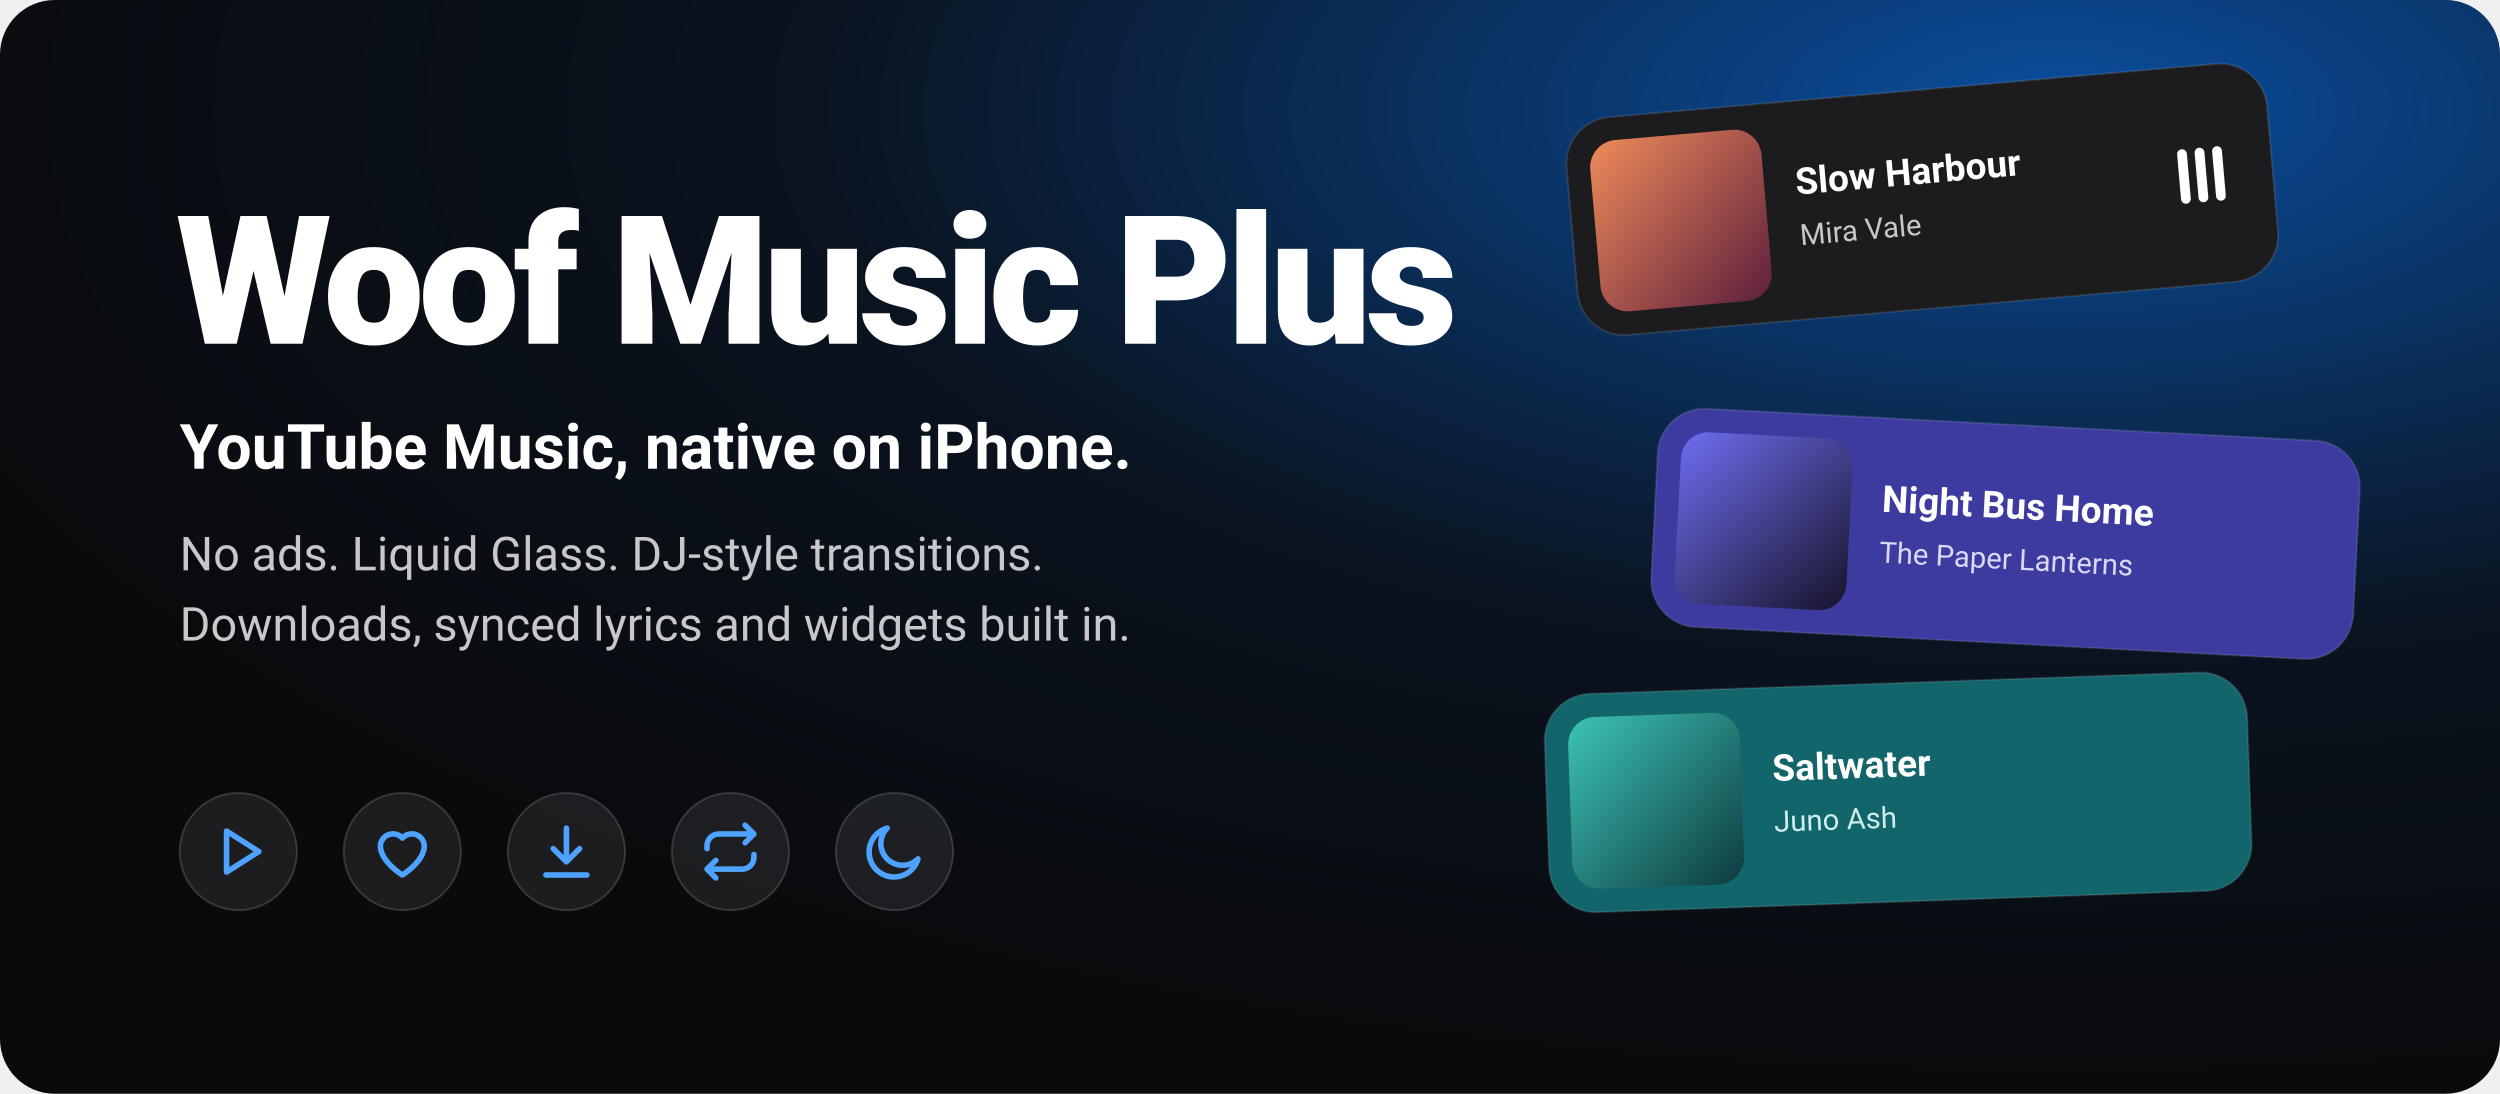
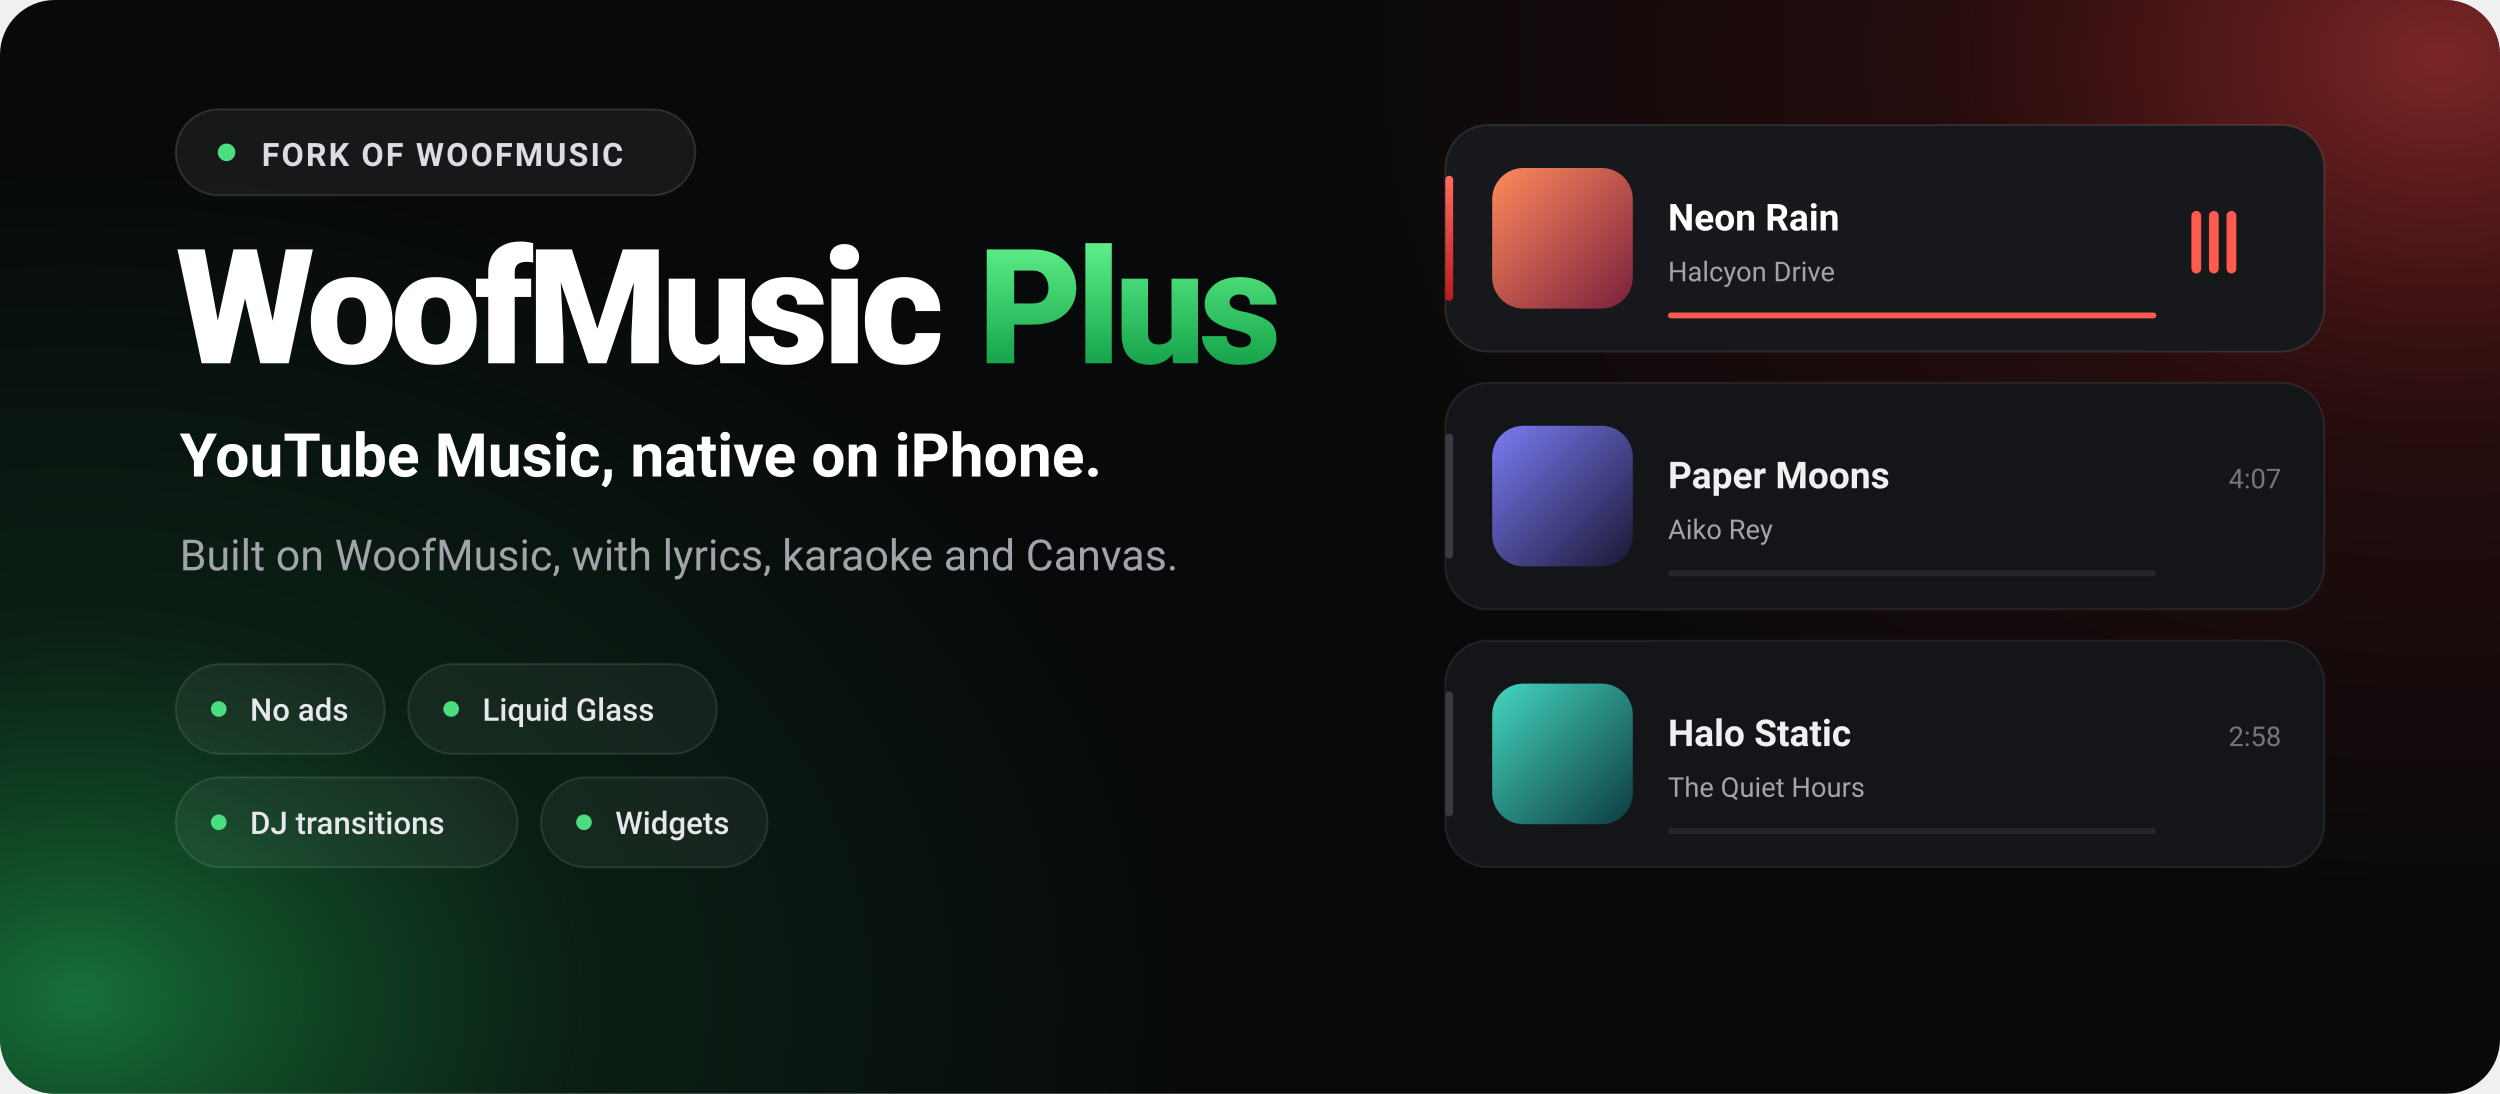
<svg xmlns="http://www.w3.org/2000/svg" viewBox="0 0 1280 560" width="1280" height="560" font-family="-apple-system,'SF Pro Display','Segoe UI',Roboto,Helvetica,Arial,sans-serif">
  <defs>
-     <radialGradient id="a" cx=".82" cy=".1" r=".9">
-       <stop offset="0" stop-color="#0a7bff" stop-opacity=".6" />
-       <stop offset=".55" stop-color="#0a7bff" stop-opacity=".08" />
-       <stop offset="1" stop-color="#0a7bff" stop-opacity="0" />
+     <radialGradient id="gl">
+       <stop offset="0" stop-color="#22c55e" stop-opacity=".55" />
+       <stop offset=".45" stop-color="#15803d" stop-opacity=".18" />
+       <stop offset="1" stop-color="#15803d" stop-opacity="0" />
    </radialGradient>
-     <linearGradient id="c1" x1="0" y1="0" x2="1" y2="1">
-       <stop offset="0" stop-color="#ef8a5a" />
-       <stop offset="1" stop-color="#5d1f3c" />
+     <radialGradient id="rd">
+       <stop offset="0" stop-color="#ef4444" stop-opacity=".5" />
+       <stop offset=".45" stop-color="#b91c1c" stop-opacity=".16" />
+       <stop offset="1" stop-color="#b91c1c" stop-opacity="0" />
+     </radialGradient>
+     <linearGradient id="titleGrad" x1="0" y1="0" x2="0" y2="1">
+       <stop offset="0" stop-color="#5ef08a" />
+       <stop offset="1" stop-color="#16a34a" />
    </linearGradient>
-     <linearGradient id="c2" x1="0" y1="0" x2="1" y2="1">
-       <stop offset="0" stop-color="#6f6df0" />
-       <stop offset="1" stop-color="#16132a" />
+     <linearGradient id="barG" x1="0" y1="0" x2="0" y2="1">
+       <stop offset="0" stop-color="#ff6b5e" />
+       <stop offset="1" stop-color="#b91c1c" />
    </linearGradient>
-     <linearGradient id="c3" x1="0" y1="0" x2="1" y2="1">
-       <stop offset="0" stop-color="#3cc4b4" />
-       <stop offset="1" stop-color="#0e3a3f" />
+     <linearGradient id="ar1" x1="0" y1="0" x2="1" y2="1">
+       <stop offset="0" stop-color="#ff8a5c" />
+       <stop offset="1" stop-color="#7a1f3d" />
+     </linearGradient>
+     <linearGradient id="ar2" x1="0" y1="0" x2="1" y2="1">
+       <stop offset="0" stop-color="#7b7bf5" />
+       <stop offset="1" stop-color="#1a1733" />
+     </linearGradient>
+     <linearGradient id="ar3" x1="0" y1="0" x2="1" y2="1">
+       <stop offset="0" stop-color="#45d6c0" />
+       <stop offset="1" stop-color="#0d3b40" />
    </linearGradient>
    <clipPath id="r">
      <rect width="1280" height="560" rx="28" />
    </clipPath>
    <style>
- .f{animation:f 7s ease-in-out infinite}.f2{animation:f 7s ease-in-out -2.4s infinite}.f3{animation:f 7s ease-in-out -4.6s infinite}
- @keyframes f{50%{transform:translateY(-12px)}}
- .i0,.i1,.i2,.i3,.i4{transform-box:fill-box;transform-origin:center;animation-duration:6s;animation-iteration-count:infinite}
- .i0{animation-name:pl}@keyframes pl{0%,6%,24%,100%{transform:none}11%{transform:translateX(5px) scale(1.18)}17%{transform:scale(.94)}}
- .i1{animation-name:ht}@keyframes ht{0%,26%,44%,100%{transform:none}32%{transform:scale(1.32)}38%{transform:scale(.92)}}
- .i2{animation-name:dl}@keyframes dl{0%,46%,64%,100%{transform:none}52%{transform:translateY(-7px)}58%{transform:translateY(3px) scale(1.08,.9)}}
- .i3{animation-name:rp}@keyframes rp{0%,66%{transform:none}84%,100%{transform:rotate(360deg)}}
- .i4{animation-name:mn}@keyframes mn{0%,84%,100%{transform:none}90%{transform:rotate(-16deg) scale(1.1)}96%{transform:rotate(8deg)}}
- .eq{transform-box:fill-box;transform-origin:bottom;animation:eq 1.1s ease-in-out infinite alternate}
- .eq2{animation-delay:-.4s}.eq3{animation-delay:-.8s}
- @keyframes eq{to{transform:scaleY(.45)}}
+ .g1{animation:pulse 9s ease-in-out infinite alternate}
+ .g2{animation:pulse 9s ease-in-out -4.5s infinite alternate}
+ @keyframes pulse{to{opacity:.5}}
+ .eq{transform-box:fill-box;transform-origin:bottom;animation:eq 1.15s ease-in-out infinite alternate}
+ .eq2{animation-delay:-.38s}.eq3{animation-delay:-.76s}
+ @keyframes eq{to{transform:scaleY(.4)}}
+ .pg{transform-box:fill-box;transform-origin:left center;animation:pg 16s linear infinite}
+ @keyframes pg{from{transform:scaleX(.25)}to{transform:scaleX(1)}}
@media (prefers-reduced-motion:reduce){*{animation:none!important}}
</style>
  </defs>
  <g clip-path="url(#r)">
-     <rect width="1280" height="560" fill="#0a0a0c" />
-     <rect width="1280" height="560" fill="url(#a)" />
-     <text x="90" y="176" font-size="92" font-weight="800" fill="#fff" letter-spacing="-3">Woof Music Plus</text>
-     <text x="92" y="240" font-size="32" font-weight="600" fill="#fff">YouTube Music, native on iPhone.</text>
-     <text x="92" y="292" font-size="24" fill="#c7c7cc">No ads. Liquid Glass. DJ-style transitions.</text>
-     <text x="92" y="328" font-size="24" fill="#c7c7cc">Downloads, synced lyrics and widgets built in.</text>
-     <g fill="none" stroke="#4da3ff" stroke-width="1.9" stroke-linecap="round" stroke-linejoin="round">
-       <g transform="translate(92 406)">
-         <circle cx="30" cy="30" r="30" fill="#ffffff14" stroke="#ffffff26" stroke-width="1" />
-         <g transform="translate(12 12) scale(1.5)">
-           <path class="i0" d="M8 5l11 7-11 7z" />
-         </g>
-       </g>
-       <g transform="translate(176 406)">
-         <circle cx="30" cy="30" r="30" fill="#ffffff14" stroke="#ffffff26" stroke-width="1" />
-         <g transform="translate(12 12) scale(1.5)">
-           <path class="i1" d="M12 20s-7.5-4.6-7.5-10A4.3 4.3 0 0 1 12 7.4 4.3 4.3 0 0 1 19.500 10c0 5.400-7.500 10-7.500 10z" />
-         </g>
-       </g>
-       <g transform="translate(260 406)">
-         <circle cx="30" cy="30" r="30" fill="#ffffff14" stroke="#ffffff26" stroke-width="1" />
-         <g transform="translate(12 12) scale(1.5)">
-           <path class="i2" d="M12 4v11M7.500 11l4.500 4.500 4.500-4.500M5 20h14" />
-         </g>
-       </g>
-       <g transform="translate(344 406)">
-         <circle cx="30" cy="30" r="30" fill="#ffffff14" stroke="#ffffff26" stroke-width="1" />
-         <g transform="translate(12 12) scale(1.5)">
-           <path class="i3" d="M17 3l3 3-3 3M20 6H8a4 4 0 0 0-4 4v1M7 21l-3-3 3-3M4 18h12a4 4 0 0 0 4-4v-1" />
-         </g>
-       </g>
-       <g transform="translate(428 406)">
-         <circle cx="30" cy="30" r="30" fill="#ffffff14" stroke="#ffffff26" stroke-width="1" />
-         <g transform="translate(12 12) scale(1.5)">
-           <path class="i4" d="M20 14.500A8.500 8.500 0 1 1 9.500 4a7 7 0 0 0 10.500 10.500z" />
-         </g>
+     <rect width="1280" height="560" fill="#08090a" />
+     <ellipse class="g1" cx="40" cy="510" rx="580" ry="430" fill="url(#gl)" />
+     <ellipse class="g2" cx="1250" cy="30" rx="580" ry="440" fill="url(#rd)" />
+     <g transform="translate(90 56)">
+       <rect width="266" height="44" rx="22" fill="#ffffff10" stroke="#ffffff20" />
+       <circle cx="26" cy="22" r="4.5" fill="#4ade80" />
+       <text x="44" y="29" font-size="16.5" font-weight="600" fill="#dcdce2" letter-spacing="1.1">FORK OF WOOFMUSIC</text>
+     </g>
+     <text x="90" y="186" font-size="82" font-weight="800" fill="#fff" letter-spacing="-3">WoofMusic <tspan fill="url(#titleGrad)">Plus</tspan>
+     </text>
+     <text x="92" y="244" font-size="31" font-weight="600" fill="#fff">YouTube Music, native on iPhone.</text>
+     <text x="92" y="292" font-size="22" fill="#a3a3ab">Built on WoofMusic, with lyrics, karaoke and Canvas.</text>
+     <g transform="translate(90 340)">
+       <rect width="107" height="46" rx="23" fill="#ffffff0d" stroke="#ffffff1a" />
+       <circle cx="22" cy="23" r="4" fill="#4ade80" />
+       <text x="38" y="29" font-size="16" font-weight="500" fill="#e8e8ec">No ads</text>
+     </g>
+     <g transform="translate(209 340)">
+       <rect width="158" height="46" rx="23" fill="#ffffff0d" stroke="#ffffff1a" />
+       <circle cx="22" cy="23" r="4" fill="#4ade80" />
+       <text x="38" y="29" font-size="16" font-weight="500" fill="#e8e8ec">Liquid Glass</text>
+     </g>
+     <g transform="translate(90 398)">
+       <rect width="175" height="46" rx="23" fill="#ffffff0d" stroke="#ffffff1a" />
+       <circle cx="22" cy="23" r="4" fill="#4ade80" />
+       <text x="38" y="29" font-size="16" font-weight="500" fill="#e8e8ec">DJ transitions</text>
+     </g>
+     <g transform="translate(277 398)">
+       <rect width="116" height="46" rx="23" fill="#ffffff0d" stroke="#ffffff1a" />
+       <circle cx="22" cy="23" r="4" fill="#4ade80" />
+       <text x="38" y="29" font-size="16" font-weight="500" fill="#e8e8ec">Widgets</text>
+     </g>
+     <g transform="translate(740 64)">
+       <rect width="450" height="116" rx="22" fill="#17181c" stroke="#ffffff1a" />
+       <rect x="0" y="26" width="4" height="64" rx="2" fill="url(#barG)" />
+       <rect x="24" y="22" width="72" height="72" rx="16" fill="url(#ar1)" />
+       <text x="114" y="54" font-size="19" font-weight="700" fill="#fff">Neon Rain</text>
+       <text x="114" y="80" font-size="14" fill="#a3a3ab">Halcyon Drive</text>
+       <rect x="114" y="96" width="250" height="3" rx="1.5" fill="#ffffff12" />
+       <rect class="pg" x="114" y="96" width="250" height="3" rx="1.5" fill="#ff5a4e" />
+       <g fill="#ff5a4e">
+         <rect class="eq" x="382" y="44" width="5" height="32" rx="2.5" />
+         <rect class="eq eq2" x="391" y="44" width="5" height="32" rx="2.5" />
+         <rect class="eq eq3" x="400" y="44" width="5" height="32" rx="2.5" />
      </g>
    </g>
-     <g class="f">
-       <g transform="translate(800 62) rotate(-5)">
-         <rect width="360" height="112" rx="24" fill="#1c1c1e" stroke="#ffffff1c" />
-         <rect x="12" y="12" width="88" height="88" rx="14" fill="url(#c1)" />
-         <text x="116" y="48" font-size="19" font-weight="700" fill="#fff">Slow Harbour</text>
-         <text x="116" y="74" font-size="15" fill="#c7c7cc">Mira Vale</text>
-         <g fill="#fff">
-           <rect class="eq" x="312" y="42" width="5" height="28" rx="2.500" />
-           <rect class="eq eq2" x="321" y="42" width="5" height="28" rx="2.500" />
-           <rect class="eq eq3" x="330" y="42" width="5" height="28" rx="2.500" />
-         </g>
-       </g>
+     <g transform="translate(740 196)">
+       <rect width="450" height="116" rx="22" fill="#141518" stroke="#ffffff14" />
+       <rect x="0" y="26" width="4" height="64" rx="2" fill="#3a3a40" />
+       <rect x="24" y="22" width="72" height="72" rx="16" fill="url(#ar2)" />
+       <text x="114" y="54" font-size="19" font-weight="700" fill="#f0f0f2">Paper Moons</text>
+       <text x="114" y="80" font-size="14" fill="#a3a3ab">Aiko Rey</text>
+       <text x="428" y="54" font-size="14" fill="#75757d" text-anchor="end">4:07</text>
+       <rect x="114" y="96" width="250" height="3" rx="1.5" fill="#ffffff12" />
    </g>
-     <g class="f2">
-       <g transform="translate(850 208) rotate(3)">
-         <rect width="360" height="112" rx="24" fill="#3d3ba0" stroke="#ffffff1c" />
-         <rect x="12" y="12" width="88" height="88" rx="14" fill="url(#c2)" />
-         <text x="116" y="48" font-size="19" font-weight="700" fill="#fff">Night Bus Home</text>
-         <text x="116" y="74" font-size="15" fill="#d9d8f5">The Paper Lanterns</text>
-       </g>
-     </g>
-     <g class="f3">
-       <g transform="translate(790 356) rotate(-2)">
-         <rect width="360" height="112" rx="24" fill="#12656b" stroke="#ffffff1c" />
-         <rect x="12" y="12" width="88" height="88" rx="14" fill="url(#c3)" />
-         <text x="116" y="48" font-size="19" font-weight="700" fill="#fff">Saltwater</text>
-         <text x="116" y="74" font-size="15" fill="#cdeeea">Juno Ash</text>
-       </g>
+     <g transform="translate(740 328)">
+       <rect width="450" height="116" rx="22" fill="#141518" stroke="#ffffff14" />
+       <rect x="0" y="26" width="4" height="64" rx="2" fill="#3a3a40" />
+       <rect x="24" y="22" width="72" height="72" rx="16" fill="url(#ar3)" />
+       <text x="114" y="54" font-size="19" font-weight="700" fill="#f0f0f2">Halo Static</text>
+       <text x="114" y="80" font-size="14" fill="#a3a3ab">The Quiet Hours</text>
+       <text x="428" y="54" font-size="14" fill="#75757d" text-anchor="end">2:58</text>
+       <rect x="114" y="96" width="250" height="3" rx="1.5" fill="#ffffff12" />
    </g>
  </g>
</svg>
